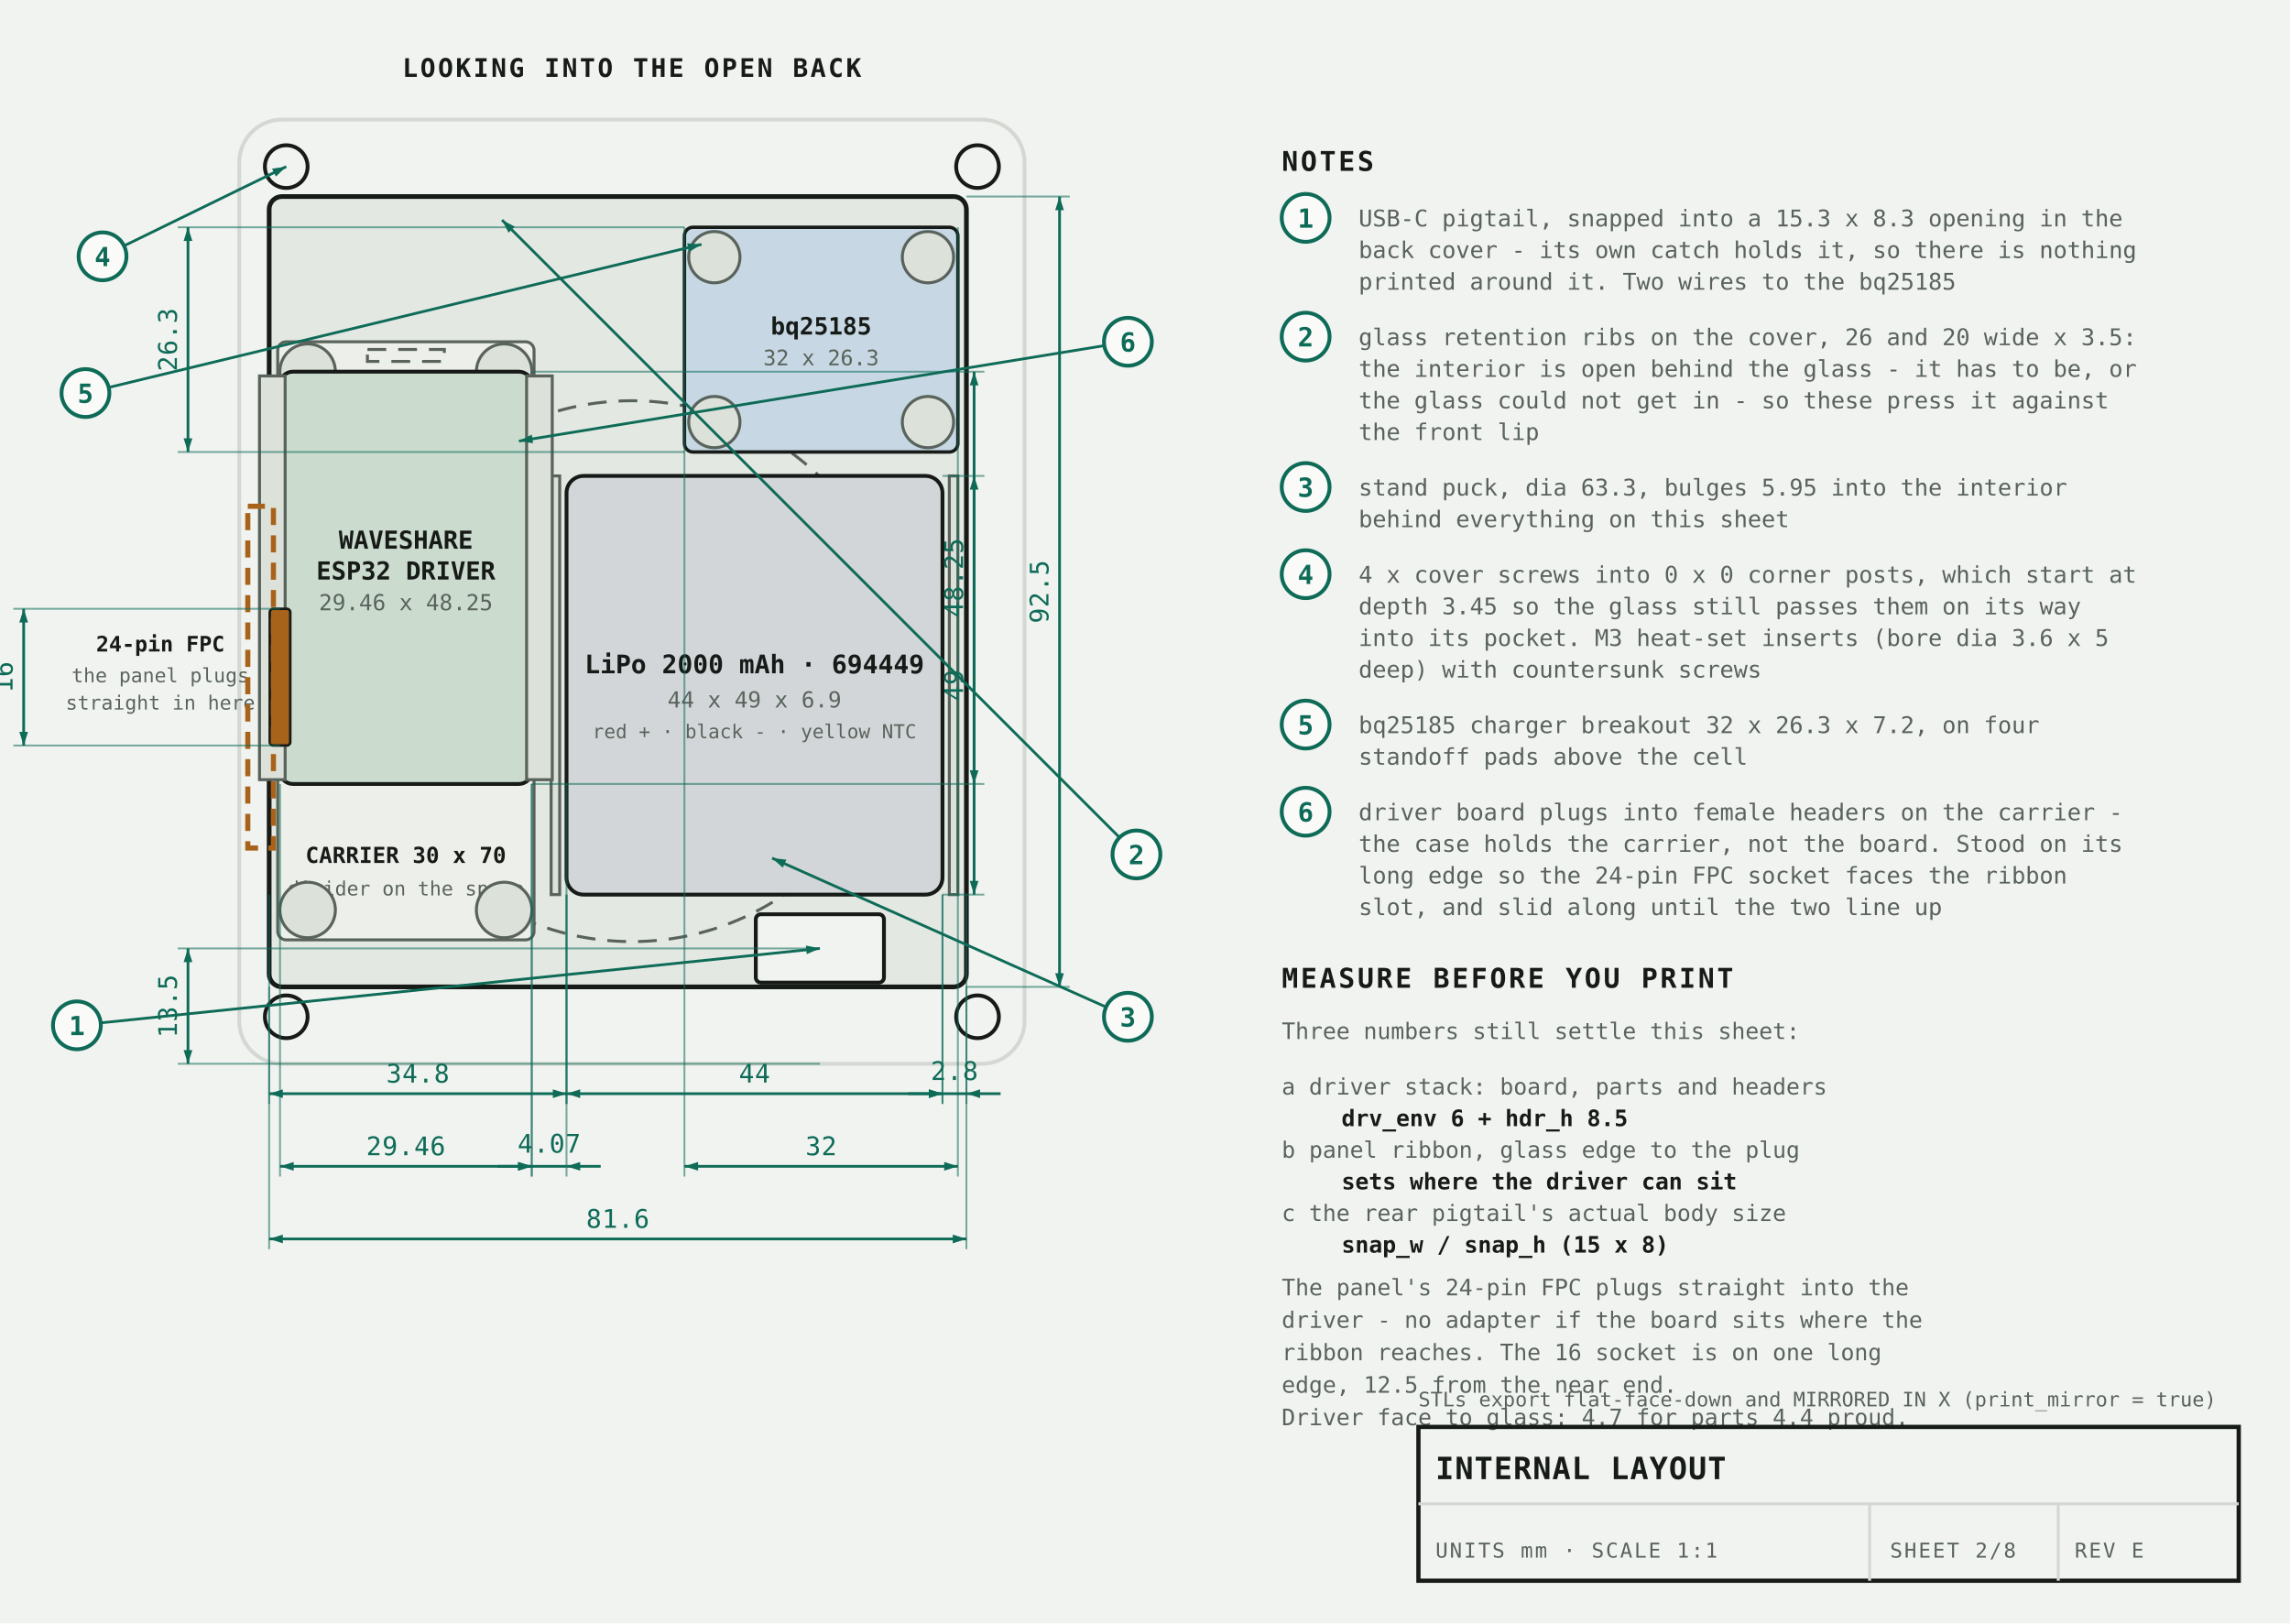
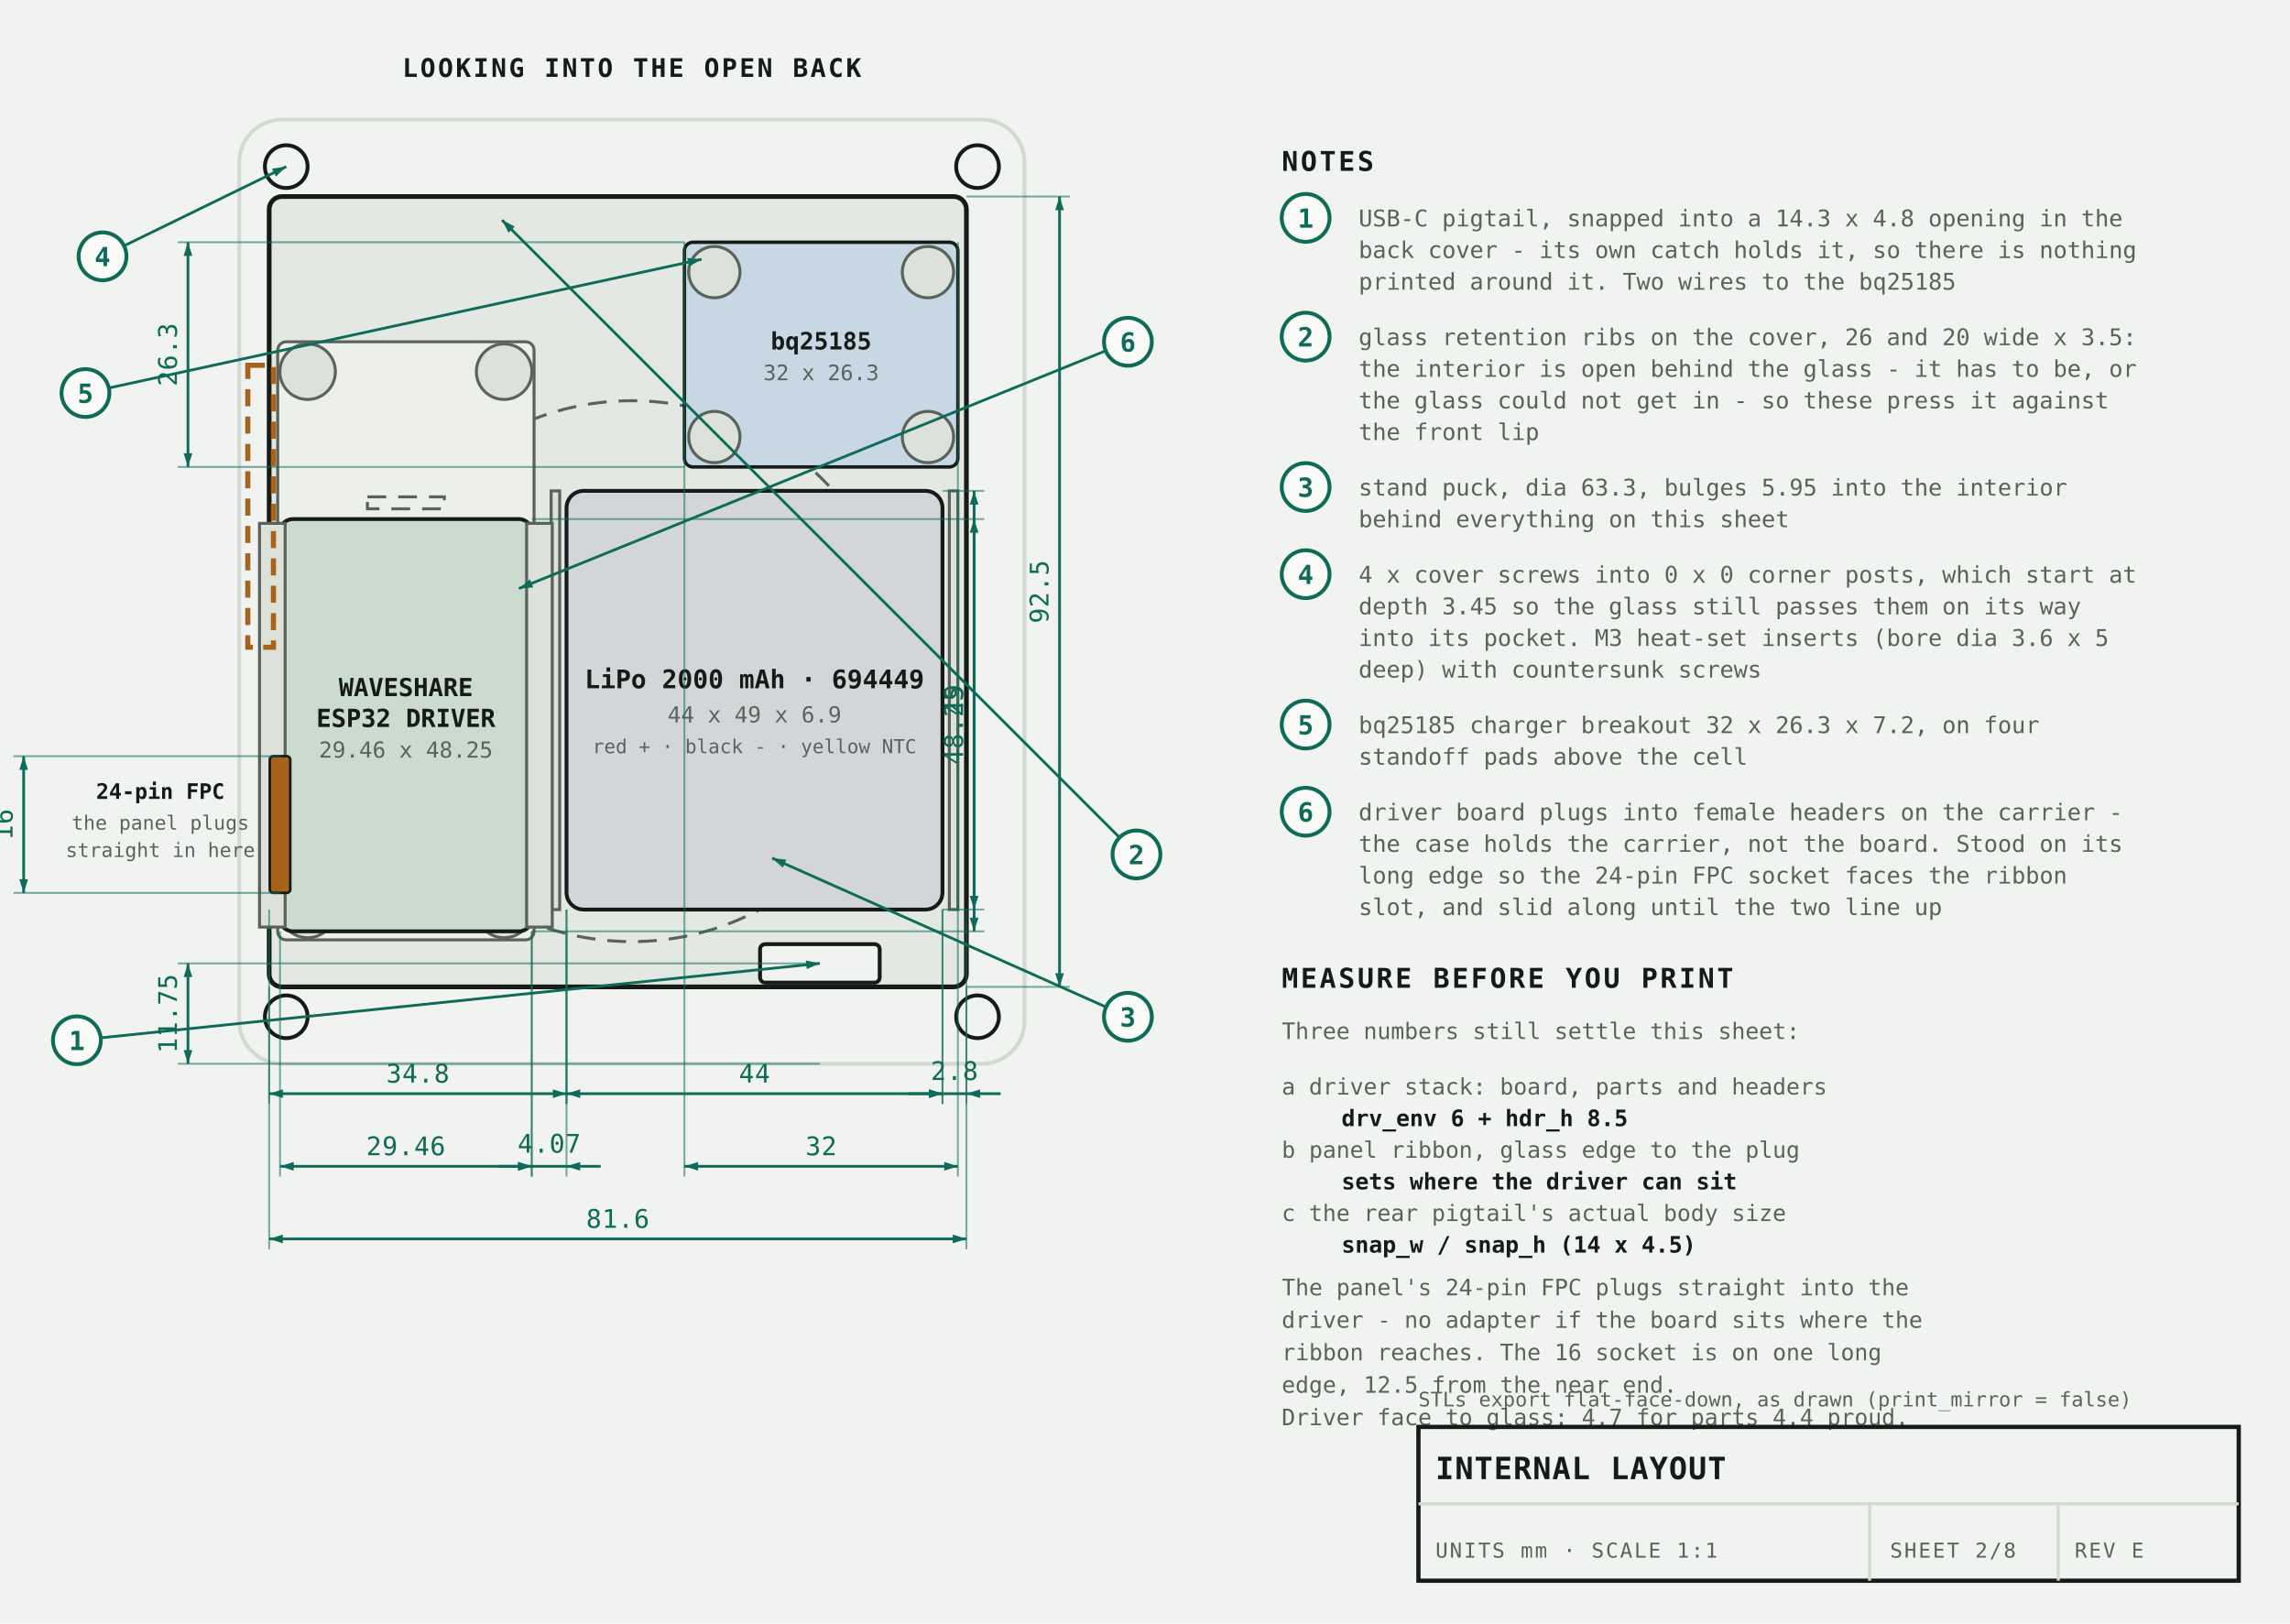
<svg xmlns="http://www.w3.org/2000/svg" class="dwg" width="1072" height="760" id="s2" viewBox="0 0 268 190" role="img">
  <style>
svg{font-family:"IBM Plex Mono",ui-monospace,monospace}
.bg{fill:#F1F3F0;stroke:none}
.part{fill:#E4E8E3;stroke:#171B18;stroke-width:.55}
.edge{fill:none;stroke:#171B18;stroke-width:.5}
.inkline{fill:none;stroke:#171B18;stroke-width:1.1}
.ghost{fill:none;stroke:#D3D8D2;stroke-width:.45}
.hid{fill:none;stroke:#59635C;stroke-width:.35;stroke-dasharray:2.2 1.4}
.cl{fill:none;stroke:#59635C;stroke-width:.28;stroke-dasharray:6 1.6 1 1.6;opacity:.75}
.cut{fill:#F1F3F0;stroke:#171B18;stroke-width:.45}
.ink{fill:#171B18;opacity:.86;stroke:none}
.glass{fill:#D9E4E6;stroke:#171B18;stroke-width:.4}
.pcb{fill:#CBDCCF;stroke:#171B18;stroke-width:.45}
.cell{fill:#D2D6D8;stroke:#171B18;stroke-width:.45}
.chg{fill:#C7D8E4;stroke:#171B18;stroke-width:.4}
.plat{fill:#EDEFEA;stroke:#59635C;stroke-width:.35}
.boss{fill:#DCE2DA;stroke:#59635C;stroke-width:.35}
.pad{fill:#D8DED6;stroke:#59635C;stroke-width:.35}
.voidfill{fill:#E7EAE5;stroke:#59635C;stroke-width:.35}
.warn{fill:none;stroke:#A8631A;stroke-width:.6;stroke-dasharray:2 1.2}
.wire{fill:none;stroke:#171B18;stroke-width:.62;stroke-linejoin:round}
.wire.ntc{stroke:#A8631A}
.clash{fill:#A8631A;fill-opacity:.30;stroke:#A8631A;stroke-width:.7}
.clashtxt{fill:#A8631A;font-weight:600;letter-spacing:.02em}
.res{fill:#FAFBF9;stroke:#171B18;stroke-width:.5}
.leg{stroke:#171B18;stroke-width:2.6;stroke-linecap:round;fill:none}
.table{stroke:#59635C;stroke-width:.6}
.com{fill:#A8631A;stroke:#171B18;stroke-width:.3}
.hl{stroke:#D3D8D2;stroke-width:.3;fill:none}
.hatch{opacity:.9}
.dim{fill:none;stroke:#0E6B57;stroke-width:.32}
.ext{fill:none;stroke:#0E6B57;stroke-width:.22;opacity:.55}
.arrow{fill:#0E6B57;stroke:none}
.dimtxt{fill:#0E6B57;letter-spacing:.02em}
.note{fill:#59635C}
.val{fill:#171B18;font-weight:600}
.val.warn{fill:#A8631A;stroke:none}
.balloon{fill:#FAFBF9;stroke:#0E6B57;stroke-width:.45}
.baltxt{fill:#0E6B57;font-weight:600;text-anchor:middle}
.vlabel{fill:#171B18;font-weight:600;letter-spacing:.09em}
.cmp{fill:#171B18;font-weight:600}
.cmpsub{fill:#59635C}
.tbframe{fill:none;stroke:#171B18;stroke-width:.5}
.tbrule{stroke:#D3D8D2;stroke-width:.35;fill:none}
.tbname{fill:#171B18;font-weight:700;letter-spacing:.03em}
.tbmeta{fill:#59635C;letter-spacing:.09em}
@media (prefers-color-scheme:dark){
svg{font-family:"IBM Plex Mono",ui-monospace,monospace}
.bg{fill:#0F1211;stroke:none}
.part{fill:#232A26;stroke:#E8ECE7;stroke-width:.55}
.edge{fill:none;stroke:#E8ECE7;stroke-width:.5}
.inkline{fill:none;stroke:#E8ECE7;stroke-width:1.1}
.ghost{fill:none;stroke:#2C332E;stroke-width:.45}
.hid{fill:none;stroke:#93A099;stroke-width:.35;stroke-dasharray:2.2 1.4}
.cl{fill:none;stroke:#93A099;stroke-width:.28;stroke-dasharray:6 1.6 1 1.6;opacity:.75}
.cut{fill:#0F1211;stroke:#E8ECE7;stroke-width:.45}
.ink{fill:#E8ECE7;opacity:.86;stroke:none}
.glass{fill:#243233;stroke:#E8ECE7;stroke-width:.4}
.pcb{fill:#1F3327;stroke:#E8ECE7;stroke-width:.45}
.cell{fill:#2A3033;stroke:#E8ECE7;stroke-width:.45}
.chg{fill:#1E2E3A;stroke:#E8ECE7;stroke-width:.4}
.plat{fill:#1C221E;stroke:#93A099;stroke-width:.35}
.boss{fill:#28302B;stroke:#93A099;stroke-width:.35}
.pad{fill:#2A322C;stroke:#93A099;stroke-width:.35}
.voidfill{fill:#101413;stroke:#93A099;stroke-width:.35}
.warn{fill:none;stroke:#E0A64B;stroke-width:.6;stroke-dasharray:2 1.2}
.wire{fill:none;stroke:#E8ECE7;stroke-width:.62;stroke-linejoin:round}
.wire.ntc{stroke:#E0A64B}
.clash{fill:#E0A64B;fill-opacity:.30;stroke:#E0A64B;stroke-width:.7}
.clashtxt{fill:#E0A64B;font-weight:600;letter-spacing:.02em}
.res{fill:#171B18;stroke:#E8ECE7;stroke-width:.5}
.leg{stroke:#E8ECE7;stroke-width:2.6;stroke-linecap:round;fill:none}
.table{stroke:#93A099;stroke-width:.6}
.com{fill:#E0A64B;stroke:#E8ECE7;stroke-width:.3}
.hl{stroke:#2C332E;stroke-width:.3;fill:none}
.hatch{opacity:.9}
.dim{fill:none;stroke:#57CFA9;stroke-width:.32}
.ext{fill:none;stroke:#57CFA9;stroke-width:.22;opacity:.55}
.arrow{fill:#57CFA9;stroke:none}
.dimtxt{fill:#57CFA9;letter-spacing:.02em}
.note{fill:#93A099}
.val{fill:#E8ECE7;font-weight:600}
.val.warn{fill:#E0A64B;stroke:none}
.balloon{fill:#171B18;stroke:#57CFA9;stroke-width:.45}
.baltxt{fill:#57CFA9;font-weight:600;text-anchor:middle}
.vlabel{fill:#E8ECE7;font-weight:600;letter-spacing:.09em}
.cmp{fill:#E8ECE7;font-weight:600}
.cmpsub{fill:#93A099}
.tbframe{fill:none;stroke:#E8ECE7;stroke-width:.5}
.tbrule{stroke:#2C332E;stroke-width:.35;fill:none}
.tbname{fill:#E8ECE7;font-weight:700;letter-spacing:.03em}
.tbmeta{fill:#93A099;letter-spacing:.09em}
}</style>
  <rect class="bg" x="0" y="0" width="268" height="190" />
  <rect class="ghost" x="28.00" y="14.00" width="91.90" height="110.50" rx="5.00" />
  <rect class="part" x="31.50" y="23.00" width="81.60" height="92.50" rx="1.50" />
  <circle class="hid" cx="73.95" cy="78.55" r="31.65" />
-   <rect class="cell" x="66.30" y="55.70" width="44.00" height="49.00" rx="2.00" />
-   <text class="cmp" x="88.30" y="78.80" text-anchor="middle" font-size="3.0">LiPo 2000 mAh  ·  694449</text>
-   <text class="cmpsub" x="88.30" y="82.80" text-anchor="middle" font-size="2.6">44 x 49 x 6.9</text>
-   <text class="cmpsub" x="88.30" y="86.40" text-anchor="middle" font-size="2.25">red +  ·  black -  ·  yellow NTC</text>
-   <rect class="boss" x="64.50" y="55.70" width="1.00" height="49.00" rx="0.00" />
-   <rect class="boss" x="111.10" y="55.70" width="1.00" height="49.00" rx="0.00" />
-   <rect class="chg" x="80.10" y="26.60" width="32.00" height="26.30" rx="1.00" />
-   <text class="cmp" x="96.10" y="39.15" text-anchor="middle" font-size="2.8">bq25185</text>
-   <text class="cmpsub" x="96.10" y="42.75" text-anchor="middle" font-size="2.5">32 x 26.3</text>
-   <circle class="boss" cx="83.60" cy="49.40" r="3.00" />
-   <circle class="boss" cx="83.60" cy="30.10" r="3.00" />
-   <circle class="boss" cx="108.60" cy="49.40" r="3.00" />
-   <circle class="boss" cx="108.60" cy="30.10" r="3.00" />
+   <rect class="cell" x="66.30" y="57.45" width="44.00" height="49.00" rx="2.00" />
+   <text class="cmp" x="88.30" y="80.55" text-anchor="middle" font-size="3.0">LiPo 2000 mAh  ·  694449</text>
+   <text class="cmpsub" x="88.30" y="84.55" text-anchor="middle" font-size="2.6">44 x 49 x 6.9</text>
+   <text class="cmpsub" x="88.30" y="88.15" text-anchor="middle" font-size="2.25">red +  ·  black -  ·  yellow NTC</text>
+   <rect class="boss" x="64.50" y="57.45" width="1.00" height="49.00" rx="0.00" />
+   <rect class="boss" x="111.10" y="57.45" width="1.00" height="49.00" rx="0.00" />
+   <rect class="chg" x="80.10" y="28.35" width="32.00" height="26.30" rx="1.00" />
+   <text class="cmp" x="96.10" y="40.90" text-anchor="middle" font-size="2.8">bq25185</text>
+   <text class="cmpsub" x="96.10" y="44.50" text-anchor="middle" font-size="2.5">32 x 26.3</text>
+   <circle class="boss" cx="83.60" cy="51.15" r="3.00" />
+   <circle class="boss" cx="83.60" cy="31.85" r="3.00" />
+   <circle class="boss" cx="108.60" cy="51.15" r="3.00" />
+   <circle class="boss" cx="108.60" cy="31.85" r="3.00" />
  <rect class="plat" x="32.50" y="40.00" width="30.00" height="70.00" rx="1.00" />
  <text class="cmp" x="47.50" y="101.00" text-anchor="middle" font-size="2.6">CARRIER 30 x 70</text>
  <text class="cmpsub" x="47.50" y="104.80" text-anchor="middle" font-size="2.3">divider on the spare</text>
  <circle class="boss" cx="36.00" cy="106.50" r="3.25" />
  <circle class="boss" cx="36.00" cy="43.50" r="3.25" />
  <circle class="boss" cx="59.00" cy="106.50" r="3.25" />
  <circle class="boss" cx="59.00" cy="43.50" r="3.25" />
-   <rect class="pcb" x="32.77" y="43.50" width="29.46" height="48.25" rx="1.50" />
-   <text class="cmp" x="47.50" y="64.22" text-anchor="middle" font-size="2.9">WAVESHARE</text>
-   <text class="cmp" x="47.50" y="67.83" text-anchor="middle" font-size="2.9">ESP32 DRIVER</text>
-   <text class="cmpsub" x="47.50" y="71.42" text-anchor="middle" font-size="2.6">29.46 x 48.25</text>
-   <rect class="hid" x="43.00" y="40.90" width="9.00" height="1.40" rx="0.00" />
-   <rect class="boss" x="30.37" y="44.00" width="3.00" height="47.25" rx="0.00" />
-   <rect class="boss" x="61.63" y="44.00" width="3.00" height="47.25" rx="0.00" />
-   <rect class="com" x="31.57" y="71.25" width="2.40" height="16.00" rx="0.40" />
-   <text class="cmp" x="18.77" y="76.25" text-anchor="middle" font-size="2.5">24-pin FPC</text>
-   <text class="cmpsub" x="18.77" y="79.85" text-anchor="middle" font-size="2.3">the panel plugs</text>
-   <text class="cmpsub" x="18.77" y="83.05" text-anchor="middle" font-size="2.3">straight in here</text>
-   <rect class="warn" x="29.00" y="59.25" width="3.00" height="40.00" rx="0.00" />
-   <line class="ext" x1="32.77" y1="71.25" x2="1.57" y2="71.25" />
-   <line class="ext" x1="32.77" y1="87.25" x2="1.57" y2="87.25" />
-   <line class="dim" x1="2.77" y1="71.25" x2="2.77" y2="87.25" />
-   <path class="arrow" d="M2.77,71.25 L3.28,72.85 L2.26,72.85 Z" />
-   <path class="arrow" d="M2.77,87.25 L2.26,85.65 L3.28,85.65 Z" />
-   <text class="dimtxt" x="1.47" y="79.25" text-anchor="middle" font-size="3.0" transform="rotate(-90 1.47 79.25)">16</text>
+   <rect class="pcb" x="32.77" y="60.75" width="29.46" height="48.25" rx="1.50" />
+   <text class="cmp" x="47.50" y="81.47" text-anchor="middle" font-size="2.9">WAVESHARE</text>
+   <text class="cmp" x="47.50" y="85.08" text-anchor="middle" font-size="2.9">ESP32 DRIVER</text>
+   <text class="cmpsub" x="47.50" y="88.67" text-anchor="middle" font-size="2.6">29.46 x 48.25</text>
+   <rect class="hid" x="43.00" y="58.15" width="9.00" height="1.40" rx="0.00" />
+   <rect class="boss" x="30.37" y="61.25" width="3.00" height="47.25" rx="0.00" />
+   <rect class="boss" x="61.63" y="61.25" width="3.00" height="47.25" rx="0.00" />
+   <rect class="com" x="31.57" y="88.50" width="2.40" height="16.00" rx="0.40" />
+   <text class="cmp" x="18.77" y="93.50" text-anchor="middle" font-size="2.5">24-pin FPC</text>
+   <text class="cmpsub" x="18.77" y="97.10" text-anchor="middle" font-size="2.3">the panel plugs</text>
+   <text class="cmpsub" x="18.77" y="100.30" text-anchor="middle" font-size="2.3">straight in here</text>
+   <rect class="warn" x="29.00" y="42.75" width="3.00" height="33.00" rx="0.00" />
+   <line class="ext" x1="32.77" y1="88.50" x2="1.57" y2="88.50" />
+   <line class="ext" x1="32.77" y1="104.50" x2="1.57" y2="104.50" />
+   <line class="dim" x1="2.77" y1="88.50" x2="2.77" y2="104.50" />
+   <path class="arrow" d="M2.77,88.50 L3.28,90.10 L2.26,90.10 Z" />
+   <path class="arrow" d="M2.77,104.50 L2.26,102.90 L3.28,102.90 Z" />
+   <text class="dimtxt" x="1.47" y="96.50" text-anchor="middle" font-size="3.0" transform="rotate(-90 1.47 96.50)">16</text>
  <rect class="boss" x="33.50" y="119.00" width="0.00" height="0.00" rx="1.00" />
  <circle class="cut" cx="33.50" cy="119.00" r="2.50" />
  <rect class="boss" x="114.40" y="119.00" width="0.00" height="0.00" rx="1.00" />
  <circle class="cut" cx="114.40" cy="119.00" r="2.50" />
  <rect class="boss" x="33.50" y="19.50" width="0.00" height="0.00" rx="1.00" />
  <circle class="cut" cx="33.50" cy="19.50" r="2.50" />
  <rect class="boss" x="114.40" y="19.50" width="0.00" height="0.00" rx="1.00" />
  <circle class="cut" cx="114.40" cy="19.50" r="2.50" />
-   <rect class="cut" x="88.45" y="107.00" width="15.00" height="8.00" rx="0.60" />
-   <line class="ext" x1="31.50" y1="104.70" x2="31.50" y2="129.20" />
-   <line class="ext" x1="66.30" y1="104.70" x2="66.30" y2="129.20" />
+   <rect class="cut" x="88.95" y="110.50" width="14.00" height="4.50" rx="0.60" />
+   <line class="ext" x1="31.50" y1="106.45" x2="31.50" y2="129.20" />
+   <line class="ext" x1="66.30" y1="106.45" x2="66.30" y2="129.20" />
  <line class="dim" x1="31.50" y1="128.00" x2="66.30" y2="128.00" />
  <path class="arrow" d="M31.50,128.00 L33.10,127.49 L33.10,128.51 Z" />
  <path class="arrow" d="M66.30,128.00 L64.70,128.51 L64.70,127.49 Z" />
  <text class="dimtxt" x="48.90" y="126.70" text-anchor="middle" font-size="3.0">34.8</text>
-   <line class="ext" x1="66.30" y1="104.70" x2="66.30" y2="129.20" />
-   <line class="ext" x1="110.30" y1="104.70" x2="110.30" y2="129.20" />
+   <line class="ext" x1="66.30" y1="106.45" x2="66.30" y2="129.20" />
+   <line class="ext" x1="110.30" y1="106.45" x2="110.30" y2="129.20" />
  <line class="dim" x1="66.30" y1="128.00" x2="110.30" y2="128.00" />
  <path class="arrow" d="M66.30,128.00 L67.90,127.49 L67.90,128.51 Z" />
  <path class="arrow" d="M110.30,128.00 L108.70,128.51 L108.70,127.49 Z" />
  <text class="dimtxt" x="88.30" y="126.70" text-anchor="middle" font-size="3.0">44</text>
-   <line class="ext" x1="110.30" y1="104.70" x2="110.30" y2="129.20" />
-   <line class="ext" x1="113.10" y1="104.70" x2="113.10" y2="129.20" />
+   <line class="ext" x1="110.30" y1="106.45" x2="110.30" y2="129.20" />
+   <line class="ext" x1="113.10" y1="106.45" x2="113.10" y2="129.20" />
  <line class="dim" x1="110.30" y1="128.00" x2="113.10" y2="128.00" />
  <line class="dim" x1="106.30" y1="128.00" x2="110.30" y2="128.00" />
  <line class="dim" x1="113.10" y1="128.00" x2="117.10" y2="128.00" />
  <path class="arrow" d="M110.30,128.00 L108.70,128.51 L108.70,127.49 Z" />
  <path class="arrow" d="M113.10,128.00 L114.70,127.49 L114.70,128.51 Z" />
  <text class="dimtxt" x="111.70" y="126.40" text-anchor="middle" font-size="3.0">2.8</text>
-   <line class="ext" x1="32.77" y1="91.75" x2="32.77" y2="137.70" />
-   <line class="ext" x1="62.23" y1="91.75" x2="62.23" y2="137.70" />
+   <line class="ext" x1="32.77" y1="109.00" x2="32.77" y2="137.70" />
+   <line class="ext" x1="62.23" y1="109.00" x2="62.23" y2="137.70" />
  <line class="dim" x1="32.77" y1="136.50" x2="62.23" y2="136.50" />
  <path class="arrow" d="M32.77,136.50 L34.37,135.99 L34.37,137.01 Z" />
  <path class="arrow" d="M62.23,136.50 L60.63,137.01 L60.63,135.99 Z" />
  <text class="dimtxt" x="47.50" y="135.20" text-anchor="middle" font-size="3.0">29.46</text>
-   <line class="ext" x1="62.23" y1="91.75" x2="62.23" y2="137.70" />
-   <line class="ext" x1="66.30" y1="91.75" x2="66.30" y2="137.70" />
+   <line class="ext" x1="62.23" y1="109.00" x2="62.23" y2="137.70" />
+   <line class="ext" x1="66.30" y1="109.00" x2="66.30" y2="137.70" />
  <line class="dim" x1="62.23" y1="136.50" x2="66.30" y2="136.50" />
  <line class="dim" x1="58.23" y1="136.50" x2="62.23" y2="136.50" />
  <line class="dim" x1="66.30" y1="136.50" x2="70.30" y2="136.50" />
  <path class="arrow" d="M62.23,136.50 L60.63,137.01 L60.63,135.99 Z" />
  <path class="arrow" d="M66.30,136.50 L67.90,135.99 L67.90,137.01 Z" />
  <text class="dimtxt" x="64.27" y="134.90" text-anchor="middle" font-size="3.0">4.07</text>
-   <line class="ext" x1="80.10" y1="26.60" x2="80.10" y2="137.70" />
-   <line class="ext" x1="112.10" y1="26.60" x2="112.10" y2="137.70" />
+   <line class="ext" x1="80.10" y1="28.35" x2="80.10" y2="137.70" />
+   <line class="ext" x1="112.10" y1="28.35" x2="112.10" y2="137.70" />
  <line class="dim" x1="80.10" y1="136.50" x2="112.10" y2="136.50" />
  <path class="arrow" d="M80.10,136.50 L81.70,135.99 L81.70,137.01 Z" />
  <path class="arrow" d="M112.10,136.50 L110.50,137.01 L110.50,135.99 Z" />
  <text class="dimtxt" x="96.10" y="135.20" text-anchor="middle" font-size="3.0">32</text>
  <line class="ext" x1="31.50" y1="115.50" x2="31.50" y2="146.20" />
  <line class="ext" x1="113.10" y1="115.50" x2="113.10" y2="146.20" />
  <line class="dim" x1="31.50" y1="145.00" x2="113.10" y2="145.00" />
  <path class="arrow" d="M31.50,145.00 L33.10,144.49 L33.10,145.51 Z" />
  <path class="arrow" d="M113.10,145.00 L111.50,145.51 L111.50,144.49 Z" />
  <text class="dimtxt" x="72.30" y="143.70" text-anchor="middle" font-size="3.0">81.6</text>
-   <line class="ext" x1="80.10" y1="26.60" x2="20.80" y2="26.60" />
-   <line class="ext" x1="80.10" y1="52.90" x2="20.80" y2="52.90" />
-   <line class="dim" x1="22.00" y1="26.60" x2="22.00" y2="52.90" />
-   <path class="arrow" d="M22.00,26.60 L22.51,28.20 L21.49,28.20 Z" />
-   <path class="arrow" d="M22.00,52.90 L21.49,51.30 L22.51,51.30 Z" />
-   <text class="dimtxt" x="20.70" y="39.75" text-anchor="middle" font-size="3.0" transform="rotate(-90 20.70 39.75)">26.3</text>
-   <line class="ext" x1="95.95" y1="111.00" x2="20.80" y2="111.00" />
+   <line class="ext" x1="80.10" y1="28.35" x2="20.80" y2="28.35" />
+   <line class="ext" x1="80.10" y1="54.65" x2="20.80" y2="54.65" />
+   <line class="dim" x1="22.00" y1="28.35" x2="22.00" y2="54.65" />
+   <path class="arrow" d="M22.00,28.35 L22.51,29.95 L21.49,29.95 Z" />
+   <path class="arrow" d="M22.00,54.65 L21.49,53.05 L22.51,53.05 Z" />
+   <text class="dimtxt" x="20.70" y="41.50" text-anchor="middle" font-size="3.0" transform="rotate(-90 20.70 41.50)">26.3</text>
+   <line class="ext" x1="95.95" y1="112.75" x2="20.80" y2="112.75" />
  <line class="ext" x1="95.95" y1="124.50" x2="20.80" y2="124.50" />
-   <line class="dim" x1="22.00" y1="111.00" x2="22.00" y2="124.50" />
-   <path class="arrow" d="M22.00,111.00 L22.51,112.60 L21.49,112.60 Z" />
+   <line class="dim" x1="22.00" y1="112.75" x2="22.00" y2="124.50" />
+   <path class="arrow" d="M22.00,112.75 L22.51,114.35 L21.49,114.35 Z" />
  <path class="arrow" d="M22.00,124.50 L21.49,122.90 L22.51,122.90 Z" />
-   <text class="dimtxt" x="20.70" y="117.75" text-anchor="middle" font-size="3.0" transform="rotate(-90 20.70 117.75)">13.5</text>
-   <line class="ext" x1="62.23" y1="43.50" x2="115.20" y2="43.50" />
-   <line class="ext" x1="62.23" y1="91.75" x2="115.20" y2="91.75" />
-   <line class="dim" x1="114.00" y1="43.50" x2="114.00" y2="91.75" />
-   <path class="arrow" d="M114.00,43.50 L114.51,45.10 L113.49,45.10 Z" />
-   <path class="arrow" d="M114.00,91.75 L113.49,90.15 L114.51,90.15 Z" />
-   <text class="dimtxt" x="112.70" y="67.62" text-anchor="middle" font-size="3.0" transform="rotate(-90 112.70 67.62)">48.25</text>
-   <line class="ext" x1="110.30" y1="55.70" x2="115.20" y2="55.70" />
-   <line class="ext" x1="110.30" y1="104.70" x2="115.20" y2="104.70" />
-   <line class="dim" x1="114.00" y1="55.70" x2="114.00" y2="104.70" />
-   <path class="arrow" d="M114.00,55.70 L114.51,57.30 L113.49,57.30 Z" />
-   <path class="arrow" d="M114.00,104.70 L113.49,103.10 L114.51,103.10 Z" />
-   <text class="dimtxt" x="112.70" y="80.20" text-anchor="middle" font-size="3.0" transform="rotate(-90 112.70 80.20)">49</text>
+   <text class="dimtxt" x="20.70" y="118.62" text-anchor="middle" font-size="3.0" transform="rotate(-90 20.70 118.62)">11.75</text>
+   <line class="ext" x1="62.23" y1="60.75" x2="115.20" y2="60.75" />
+   <line class="ext" x1="62.23" y1="109.00" x2="115.20" y2="109.00" />
+   <line class="dim" x1="114.00" y1="60.75" x2="114.00" y2="109.00" />
+   <path class="arrow" d="M114.00,60.75 L114.51,62.35 L113.49,62.35 Z" />
+   <path class="arrow" d="M114.00,109.00 L113.49,107.40 L114.51,107.40 Z" />
+   <text class="dimtxt" x="112.70" y="84.88" text-anchor="middle" font-size="3.0" transform="rotate(-90 112.70 84.88)">48.25</text>
+   <line class="ext" x1="110.30" y1="57.45" x2="115.20" y2="57.45" />
+   <line class="ext" x1="110.30" y1="106.45" x2="115.20" y2="106.45" />
+   <line class="dim" x1="114.00" y1="57.45" x2="114.00" y2="106.45" />
+   <path class="arrow" d="M114.00,57.45 L114.51,59.05 L113.49,59.05 Z" />
+   <path class="arrow" d="M114.00,106.45 L113.49,104.85 L114.51,104.85 Z" />
+   <text class="dimtxt" x="112.70" y="81.95" text-anchor="middle" font-size="3.0" transform="rotate(-90 112.70 81.95)">49</text>
  <line class="ext" x1="113.10" y1="23.00" x2="125.20" y2="23.00" />
  <line class="ext" x1="113.10" y1="115.50" x2="125.20" y2="115.50" />
  <line class="dim" x1="124.00" y1="23.00" x2="124.00" y2="115.50" />
  <path class="arrow" d="M124.00,23.00 L124.51,24.60 L123.49,24.60 Z" />
  <path class="arrow" d="M124.00,115.50 L123.49,113.90 L124.51,113.90 Z" />
  <text class="dimtxt" x="122.70" y="69.25" text-anchor="middle" font-size="3.0" transform="rotate(-90 122.70 69.25)">92.5</text>
-   <line class="dim" x1="95.95" y1="111.00" x2="9.00" y2="120.00" />
-   <path class="arrow" d="M95.95,111.00 L94.41,111.67 L94.31,110.66 Z" />
-   <circle class="balloon" cx="9.00" cy="120.00" r="2.80" />
-   <text class="baltxt" x="9.00" y="121.15" text-anchor="middle" font-size="3.1">1</text>
+   <line class="dim" x1="95.95" y1="112.75" x2="9.00" y2="121.75" />
+   <path class="arrow" d="M95.95,112.75 L94.41,113.42 L94.31,112.41 Z" />
+   <circle class="balloon" cx="9.00" cy="121.75" r="2.80" />
+   <text class="baltxt" x="9.00" y="122.90" text-anchor="middle" font-size="3.1">1</text>
  <line class="dim" x1="58.75" y1="25.75" x2="133.00" y2="100.00" />
  <path class="arrow" d="M58.75,25.75 L60.24,26.52 L59.52,27.24 Z" />
  <circle class="balloon" cx="133.00" cy="100.00" r="2.80" />
  <text class="baltxt" x="133.00" y="101.15" text-anchor="middle" font-size="3.1">2</text>
  <line class="dim" x1="90.36" y1="100.43" x2="132.00" y2="119.00" />
  <path class="arrow" d="M90.36,100.43 L92.03,100.61 L91.61,101.55 Z" />
  <circle class="balloon" cx="132.00" cy="119.00" r="2.80" />
  <text class="baltxt" x="132.00" y="120.15" text-anchor="middle" font-size="3.1">3</text>
  <line class="dim" x1="33.50" y1="19.50" x2="12.00" y2="30.00" />
  <path class="arrow" d="M33.50,19.50 L32.29,20.66 L31.84,19.74 Z" />
  <circle class="balloon" cx="12.00" cy="30.00" r="2.80" />
  <text class="baltxt" x="12.00" y="31.15" text-anchor="middle" font-size="3.1">4</text>
-   <line class="dim" x1="82.10" y1="28.60" x2="10.00" y2="46.00" />
-   <path class="arrow" d="M82.10,28.60 L80.66,29.47 L80.42,28.48 Z" />
+   <line class="dim" x1="82.10" y1="30.35" x2="10.00" y2="46.00" />
+   <path class="arrow" d="M82.10,30.35 L80.65,31.19 L80.43,30.19 Z" />
  <circle class="balloon" cx="10.00" cy="46.00" r="2.80" />
  <text class="baltxt" x="10.00" y="47.15" text-anchor="middle" font-size="3.1">5</text>
-   <line class="dim" x1="60.73" y1="51.62" x2="132.00" y2="40.00" />
-   <path class="arrow" d="M60.73,51.62 L62.23,50.86 L62.39,51.87 Z" />
+   <line class="dim" x1="60.73" y1="68.88" x2="132.00" y2="40.00" />
+   <path class="arrow" d="M60.73,68.88 L62.02,67.80 L62.41,68.75 Z" />
  <circle class="balloon" cx="132.00" cy="40.00" r="2.80" />
  <text class="baltxt" x="132.00" y="41.15" text-anchor="middle" font-size="3.1">6</text>
  <text class="vlabel" x="73.95" y="9.00" text-anchor="middle" font-size="3.0">LOOKING INTO THE OPEN BACK</text>
  <text class="vlabel" x="150.00" y="20.00" text-anchor="start" font-size="3.2">NOTES</text>
  <circle class="balloon" cx="152.80" cy="25.50" r="2.80" />
  <text class="baltxt" x="152.80" y="26.65" text-anchor="middle" font-size="3.1">1</text>
-   <text class="note" x="159.00" y="26.50" text-anchor="start" font-size="2.7">USB-C pigtail, snapped into a 15.3 x 8.3 opening in the</text>
+   <text class="note" x="159.00" y="26.50" text-anchor="start" font-size="2.7">USB-C pigtail, snapped into a 14.3 x 4.8 opening in the</text>
  <text class="note" x="159.00" y="30.20" text-anchor="start" font-size="2.7">back cover - its own catch holds it, so there is nothing</text>
  <text class="note" x="159.00" y="33.90" text-anchor="start" font-size="2.7">printed around it. Two wires to the bq25185</text>
  <circle class="balloon" cx="152.80" cy="39.40" r="2.80" />
  <text class="baltxt" x="152.80" y="40.55" text-anchor="middle" font-size="3.1">2</text>
  <text class="note" x="159.00" y="40.40" text-anchor="start" font-size="2.7">glass retention ribs on the cover, 26 and 20 wide x 3.5:</text>
  <text class="note" x="159.00" y="44.10" text-anchor="start" font-size="2.7">the interior is open behind the glass - it has to be, or</text>
  <text class="note" x="159.00" y="47.80" text-anchor="start" font-size="2.7">the glass could not get in - so these press it against</text>
  <text class="note" x="159.00" y="51.50" text-anchor="start" font-size="2.7">the front lip</text>
  <circle class="balloon" cx="152.80" cy="57.00" r="2.80" />
  <text class="baltxt" x="152.80" y="58.15" text-anchor="middle" font-size="3.1">3</text>
  <text class="note" x="159.00" y="58.00" text-anchor="start" font-size="2.7">stand puck, dia 63.3, bulges 5.95 into the interior</text>
  <text class="note" x="159.00" y="61.70" text-anchor="start" font-size="2.7">behind everything on this sheet</text>
  <circle class="balloon" cx="152.80" cy="67.20" r="2.80" />
  <text class="baltxt" x="152.80" y="68.35" text-anchor="middle" font-size="3.1">4</text>
  <text class="note" x="159.00" y="68.20" text-anchor="start" font-size="2.7">4 x cover screws into 0 x 0 corner posts, which start at</text>
  <text class="note" x="159.00" y="71.90" text-anchor="start" font-size="2.7">depth 3.45 so the glass still passes them on its way</text>
  <text class="note" x="159.00" y="75.60" text-anchor="start" font-size="2.7">into its pocket. M3 heat-set inserts (bore dia 3.6 x 5</text>
  <text class="note" x="159.00" y="79.30" text-anchor="start" font-size="2.7">deep) with countersunk screws</text>
  <circle class="balloon" cx="152.80" cy="84.80" r="2.80" />
  <text class="baltxt" x="152.80" y="85.95" text-anchor="middle" font-size="3.1">5</text>
  <text class="note" x="159.00" y="85.80" text-anchor="start" font-size="2.7">bq25185 charger breakout 32 x 26.3 x 7.2, on four</text>
  <text class="note" x="159.00" y="89.50" text-anchor="start" font-size="2.7">standoff pads above the cell</text>
  <circle class="balloon" cx="152.80" cy="95.00" r="2.80" />
  <text class="baltxt" x="152.80" y="96.15" text-anchor="middle" font-size="3.1">6</text>
  <text class="note" x="159.00" y="96.00" text-anchor="start" font-size="2.7">driver board plugs into female headers on the carrier -</text>
  <text class="note" x="159.00" y="99.70" text-anchor="start" font-size="2.7">the case holds the carrier, not the board. Stood on its</text>
  <text class="note" x="159.00" y="103.40" text-anchor="start" font-size="2.7">long edge so the 24-pin FPC socket faces the ribbon</text>
  <text class="note" x="159.00" y="107.10" text-anchor="start" font-size="2.7">slot, and slid along until the two line up</text>
  <text class="vlabel" x="150.00" y="115.60" text-anchor="start" font-size="3.2">MEASURE BEFORE YOU PRINT</text>
  <text class="note" x="150.00" y="121.60" text-anchor="start" font-size="2.65">Three numbers still settle this sheet:</text>
  <text class="note" x="150.00" y="128.10" text-anchor="start" font-size="2.65">a   driver stack: board, parts and headers</text>
  <text class="val" x="157.00" y="131.80" text-anchor="start" font-size="2.65">drv_env 6 + hdr_h 8.5</text>
  <text class="note" x="150.00" y="135.50" text-anchor="start" font-size="2.65">b   panel ribbon, glass edge to the plug</text>
  <text class="val" x="157.00" y="139.20" text-anchor="start" font-size="2.65">sets where the driver can sit</text>
  <text class="note" x="150.00" y="142.90" text-anchor="start" font-size="2.65">c   the rear pigtail's actual body size</text>
-   <text class="val" x="157.00" y="146.60" text-anchor="start" font-size="2.65">snap_w / snap_h (15 x 8)</text>
+   <text class="val" x="157.00" y="146.60" text-anchor="start" font-size="2.65">snap_w / snap_h (14 x 4.5)</text>
  <text class="note" x="150.00" y="151.60" text-anchor="start" font-size="2.65">The panel's 24-pin FPC plugs straight into the</text>
  <text class="note" x="150.00" y="155.40" text-anchor="start" font-size="2.65">driver - no adapter if the board sits where the</text>
  <text class="note" x="150.00" y="159.20" text-anchor="start" font-size="2.65">ribbon reaches. The 16 socket is on one long</text>
  <text class="note" x="150.00" y="163.00" text-anchor="start" font-size="2.65">edge, 12.5 from the near end.</text>
  <text class="note" x="150.00" y="166.80" text-anchor="start" font-size="2.65">Driver face to glass: 4.7 for parts 4.4 proud.</text>
-   <text class="note" x="166.00" y="164.60" text-anchor="start" font-size="2.35">STLs export flat-face-down and MIRRORED IN X (print_mirror = true)</text>
+   <text class="note" x="166.00" y="164.60" text-anchor="start" font-size="2.35">STLs export flat-face-down, as drawn (print_mirror = false)</text>
  <rect class="tbframe" x="166.00" y="167.00" width="96.00" height="18.00" rx="0.00" />
  <line class="tbrule" x1="166.00" y1="176.00" x2="262.00" y2="176.00" />
  <line class="tbrule" x1="218.80" y1="176.00" x2="218.80" y2="185.00" />
  <line class="tbrule" x1="240.88" y1="176.00" x2="240.88" y2="185.00" />
  <text class="tbname" x="168.00" y="173.12" text-anchor="start" font-size="3.6">INTERNAL LAYOUT</text>
  <text class="tbmeta" x="168.00" y="182.30" text-anchor="start" font-size="2.4">UNITS mm · SCALE 1:1</text>
  <text class="tbmeta" x="221.20" y="182.30" text-anchor="start" font-size="2.4">SHEET 2/8</text>
  <text class="tbmeta" x="242.80" y="182.30" text-anchor="start" font-size="2.4">REV E</text>
</svg>
